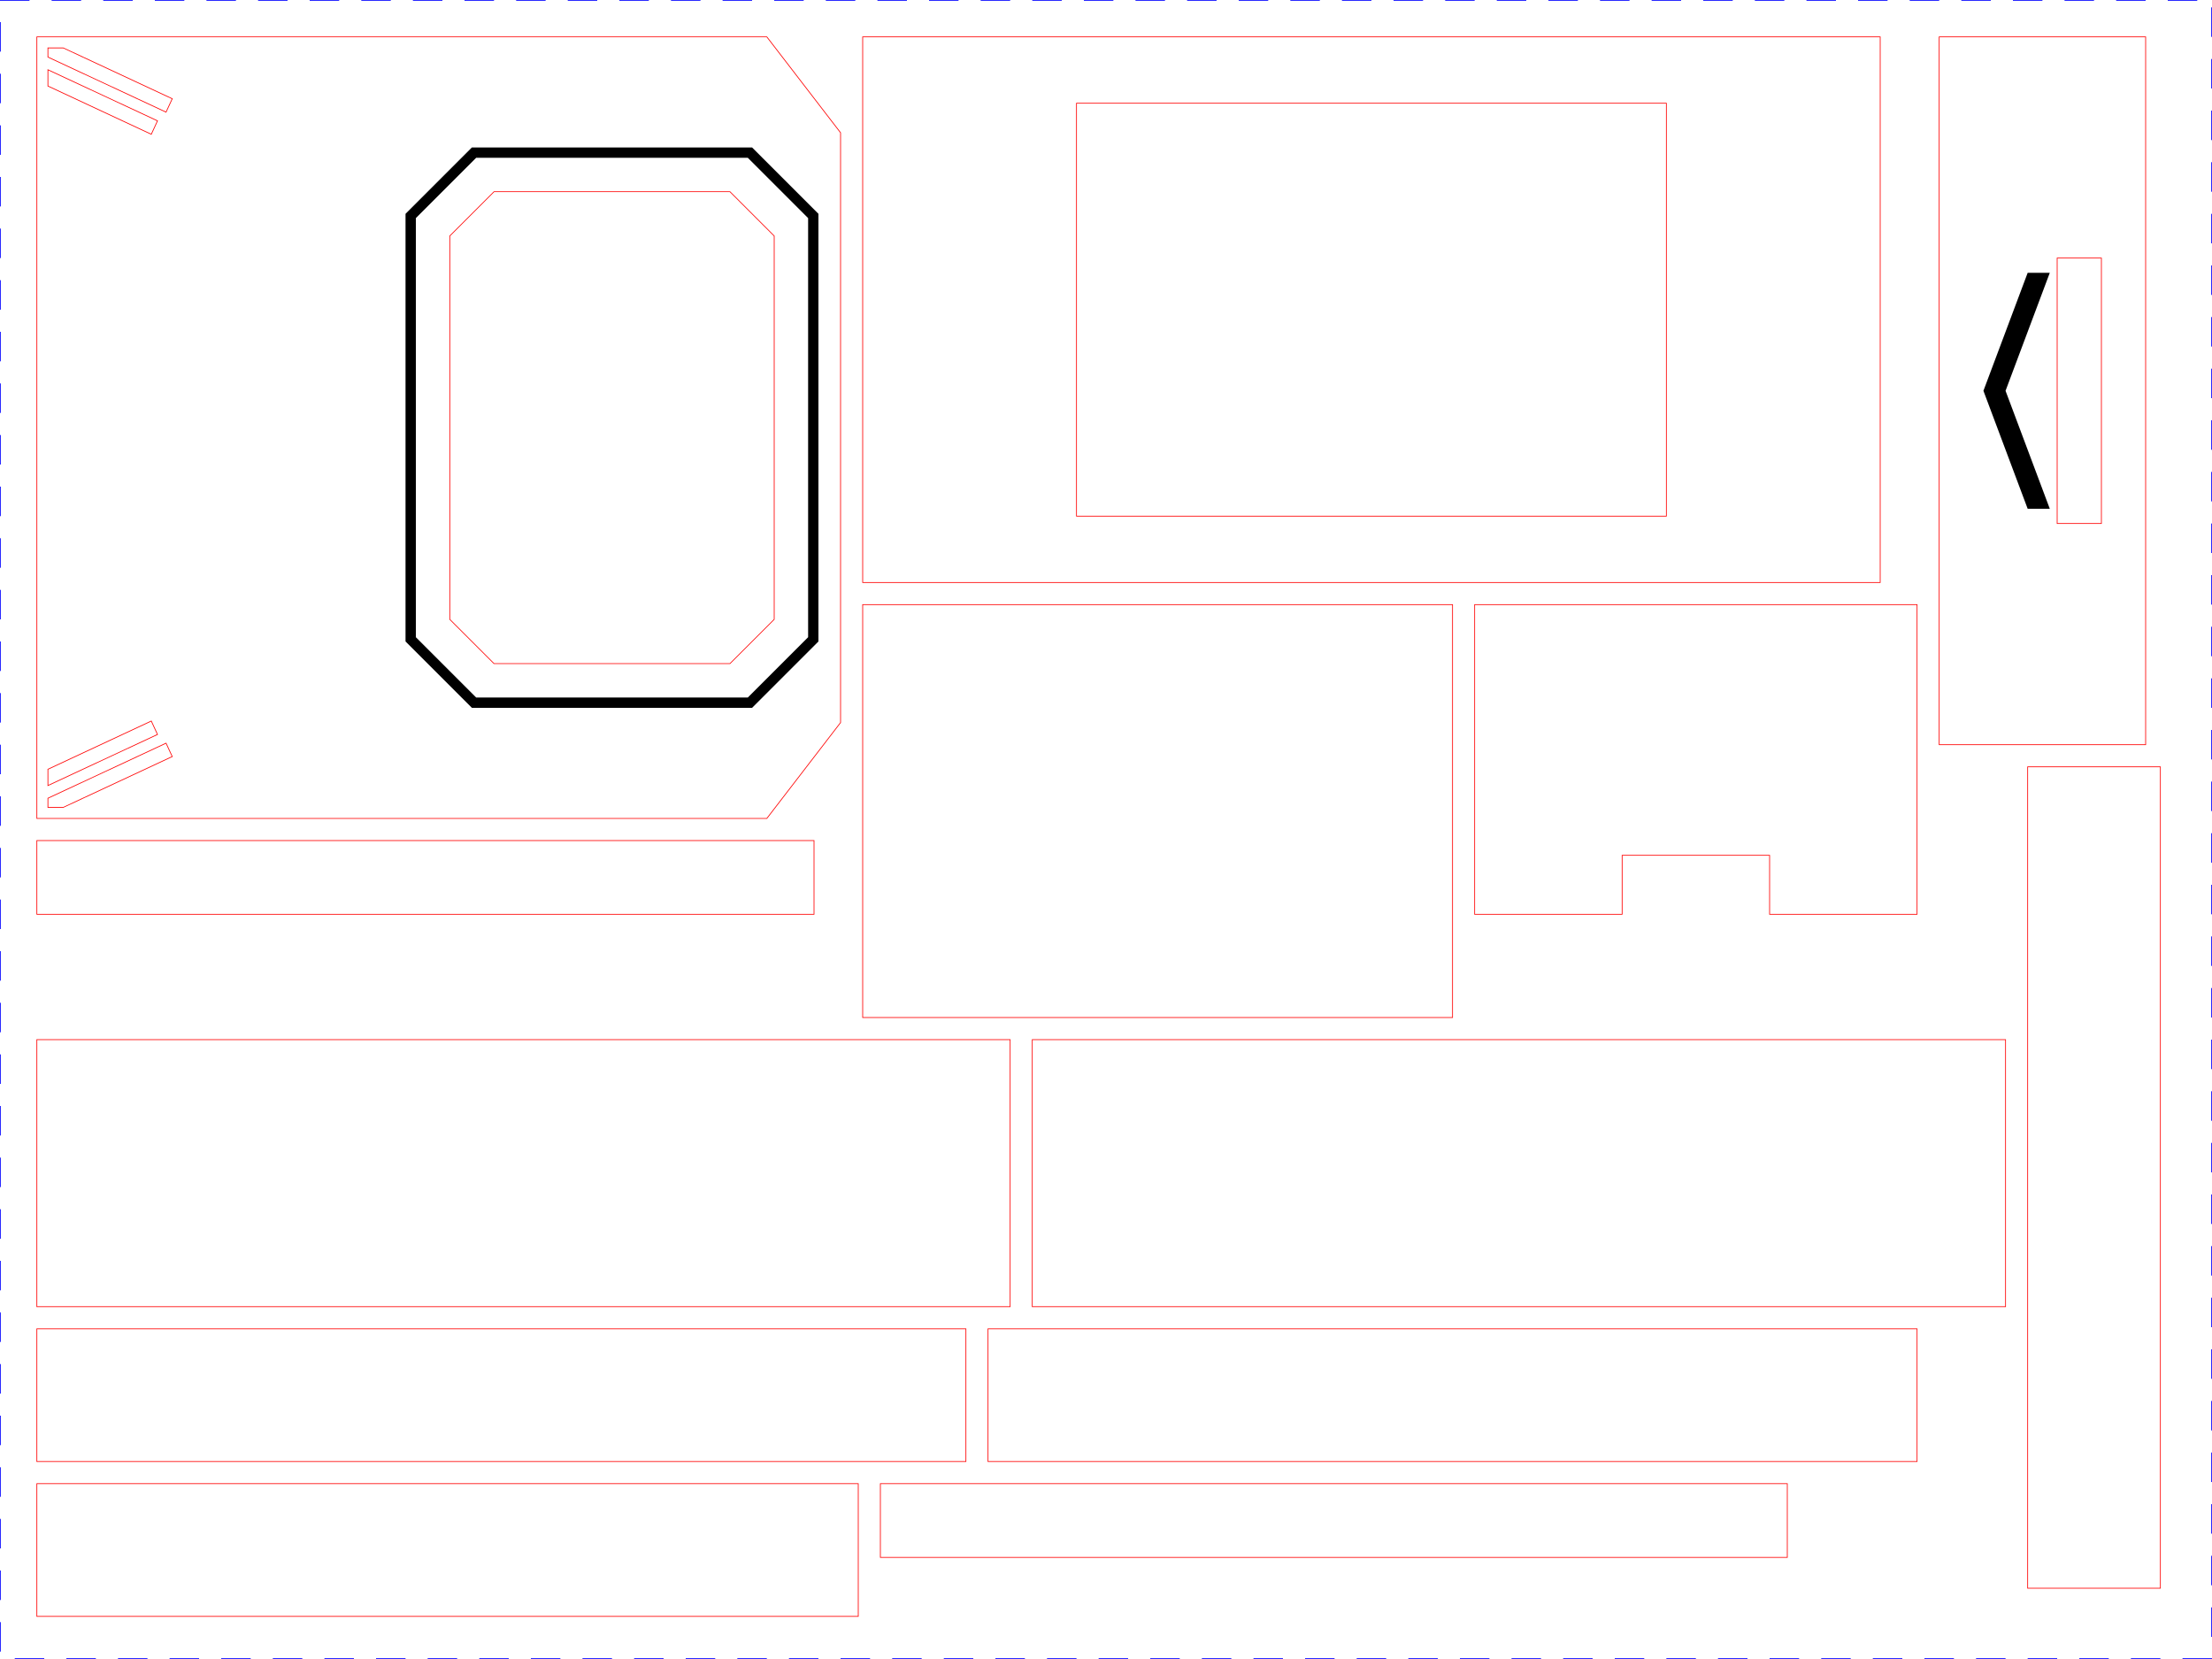
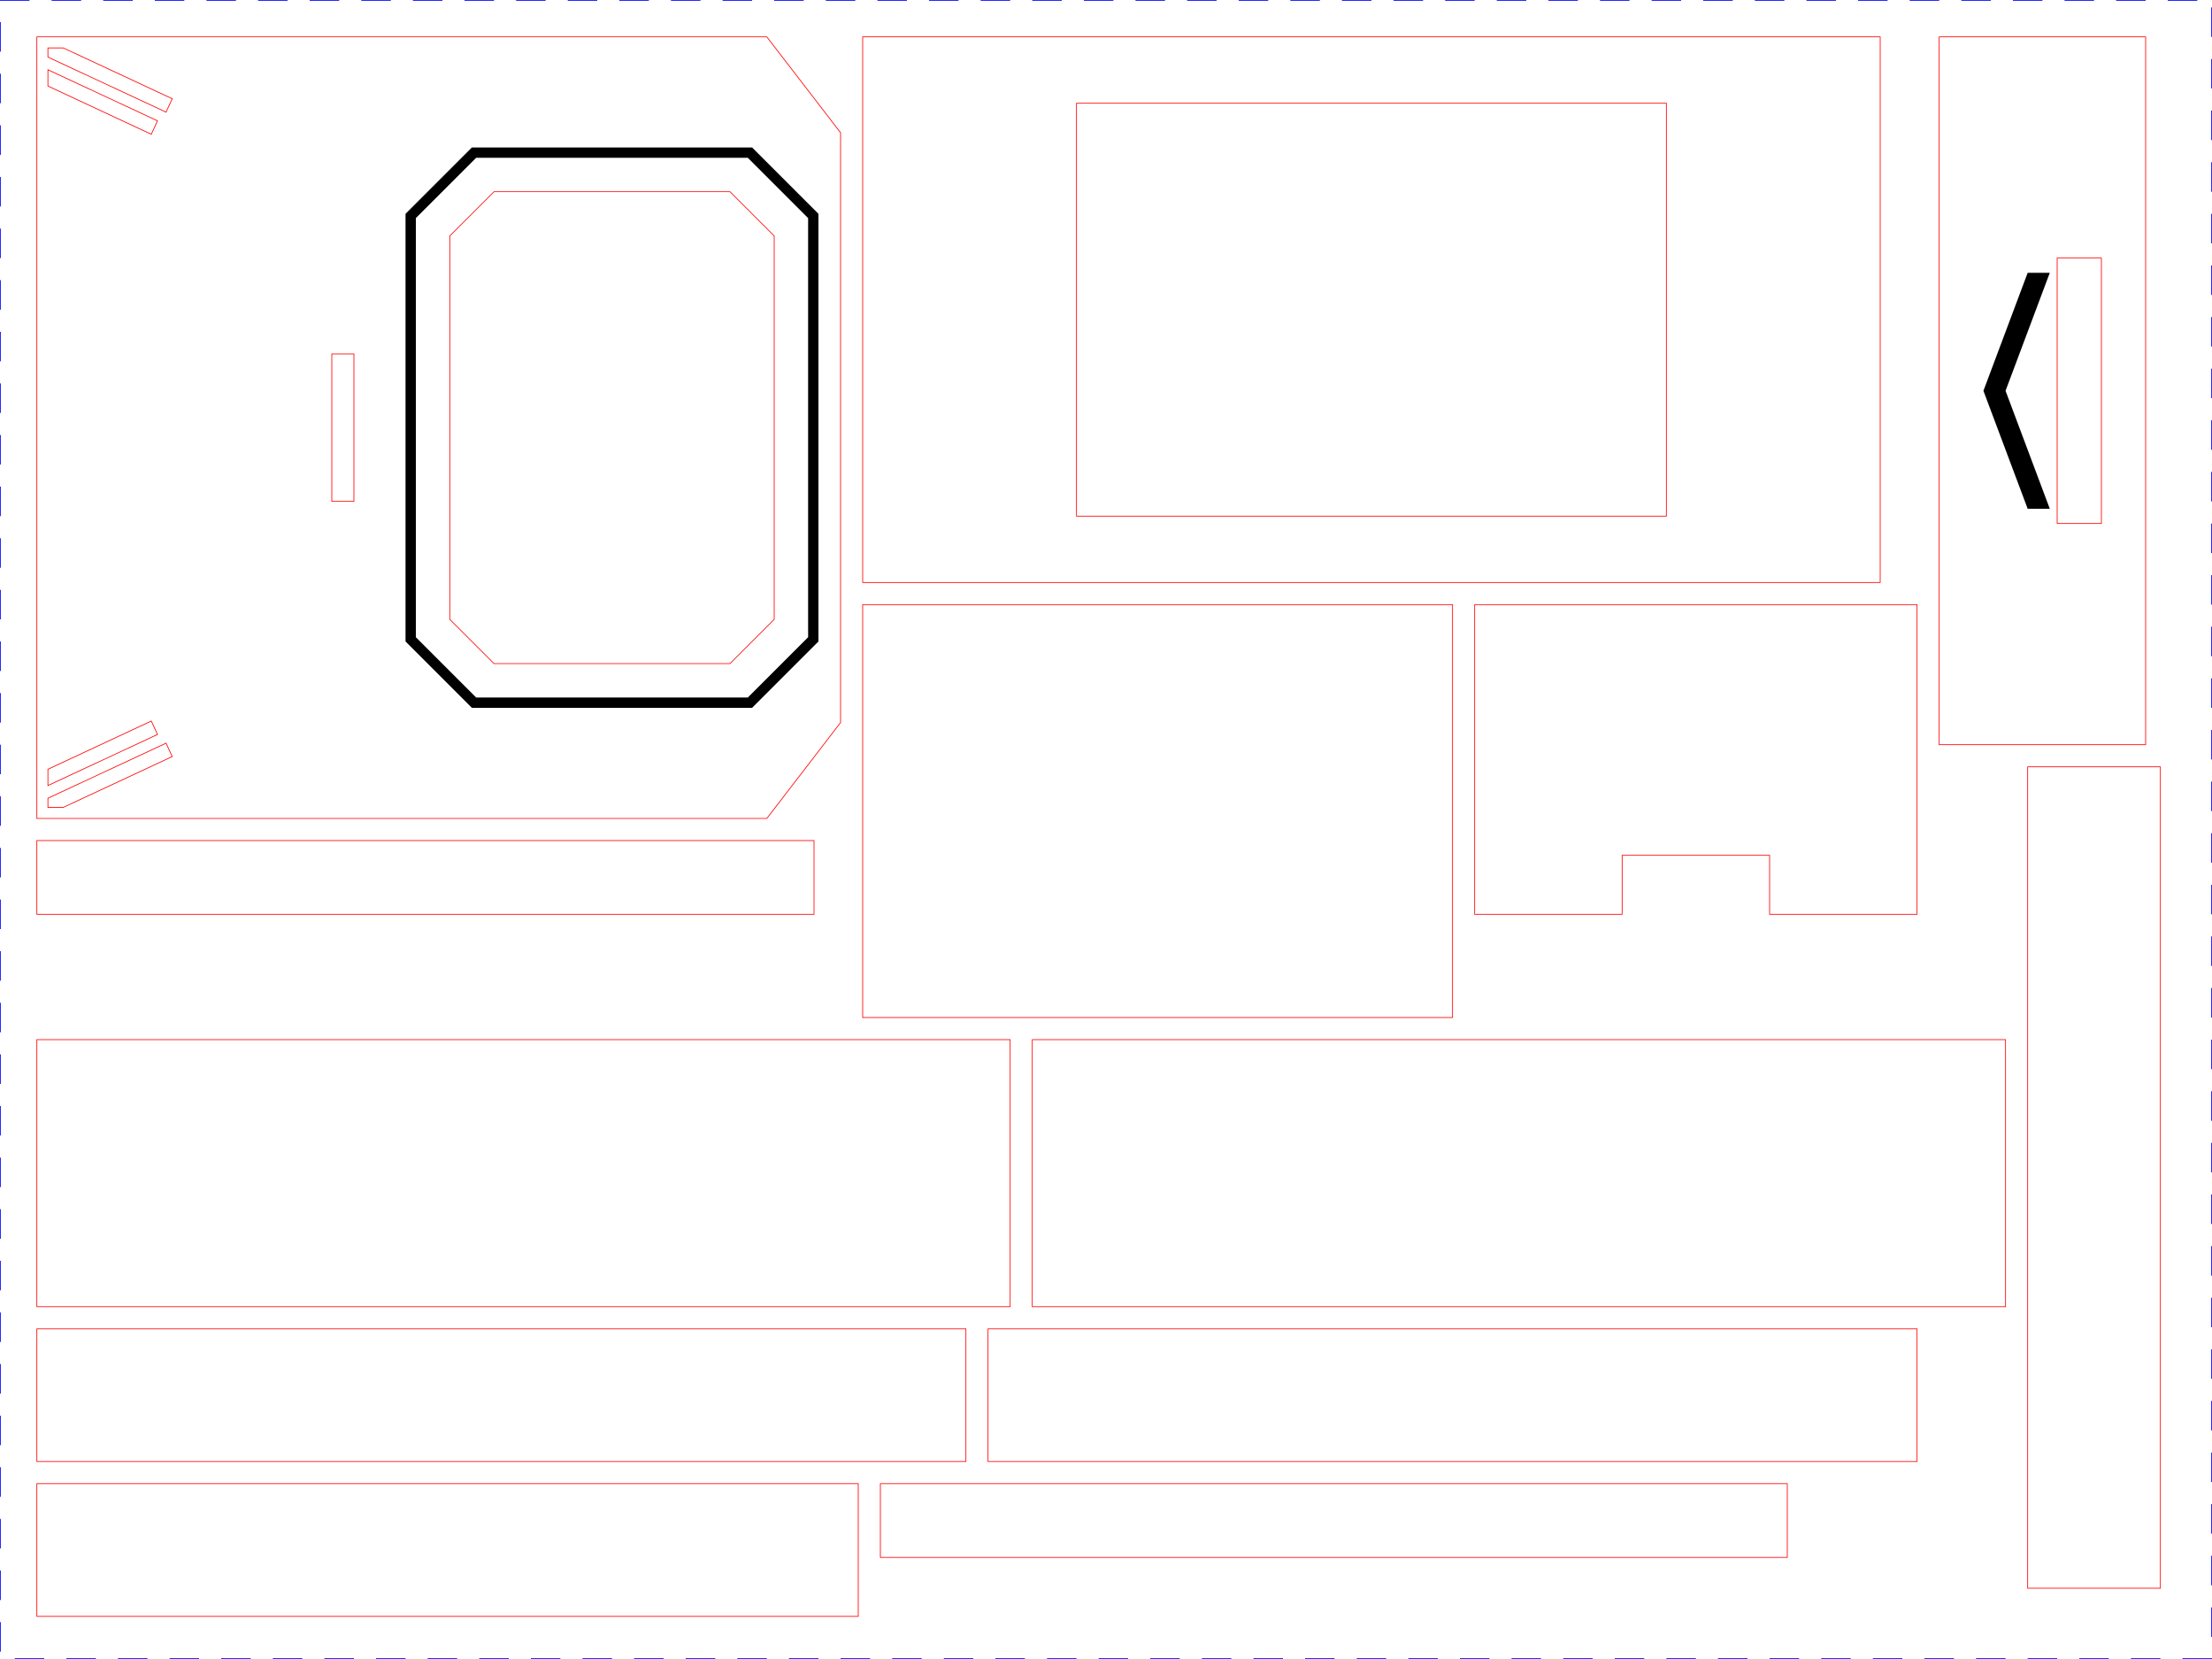
<svg xmlns="http://www.w3.org/2000/svg" width="300mm" height="225mm" viewBox="0 0 300 225">
  <rect x="0" y="0" width="300" height="225" fill="none" stroke="#0000FF" stroke-width="0.2" stroke-dasharray="4 3" />
  <path d="M64.00,20.00 L102.00,20.00 L111.00,29.00 L111.00,87.00 L102.00,96.00 L64.00,96.00 L55.00,87.00 L55.00,29.00 Z M56.40,86.42 L64.58,94.60 L101.42,94.60 L109.60,86.42 L109.60,29.58 L101.42,21.40 L64.58,21.40 L56.40,29.58 Z" fill="#000000" fill-rule="evenodd" stroke="none" />
  <path d="M5.00,5.00 L5.00,111.00 L104.00,111.00 L114.00,98.00 L114.00,18.00 L104.00,5.00 Z" fill="none" stroke="#FF0000" stroke-width="0.1" />
  <path d="M61.00,32.00 L61.00,84.00 L67.00,90.00 L99.00,90.00 L105.00,84.00 L105.00,32.00 L99.00,26.00 L67.00,26.00 Z" fill="none" stroke="#FF0000" stroke-width="0.1" />
+   <path d="M45.00,68.00 L48.00,68.00 L48.00,48.00 L45.00,48.00 Z" fill="none" stroke="#FF0000" stroke-width="0.1" />
  <path d="M21.36,16.39 L20.52,18.21 L6.50,11.67 L6.50,9.46 Z" fill="none" stroke="#FF0000" stroke-width="0.1" />
  <path d="M23.36,13.39 L22.52,15.21 L6.50,7.74 L6.50,6.50 L8.58,6.50 Z" fill="none" stroke="#FF0000" stroke-width="0.1" />
  <path d="M20.52,97.79 L21.36,99.61 L6.50,106.54 L6.50,104.33 Z" fill="none" stroke="#FF0000" stroke-width="0.1" />
  <path d="M22.52,100.79 L23.36,102.61 L8.58,109.50 L6.50,109.50 L6.50,108.26 Z" fill="none" stroke="#FF0000" stroke-width="0.1" />
  <path d="M117.00,79.00 L255.00,79.00 L255.00,5.00 L117.00,5.00 Z" fill="none" stroke="#FF0000" stroke-width="0.1" />
  <path d="M146.00,70.00 L226.00,70.00 L226.00,14.00 L146.00,14.00 Z" fill="none" stroke="#FF0000" stroke-width="0.1" />
  <path d="M197.00,138.00 L197.00,82.00 L117.00,82.00 L117.00,138.00 Z" fill="none" stroke="#FF0000" stroke-width="0.1" />
  <path d="M200.00,124.00 L200.00,82.00 L260.00,82.00 L260.00,124.00 L240.00,124.00 L240.00,116.00 L220.00,116.00 L220.00,124.00 Z" fill="none" stroke="#FF0000" stroke-width="0.1" />
  <path d="M5.00,177.22 L137.00,177.22 L137.00,141.00 L5.00,141.00 Z" fill="none" stroke="#FF0000" stroke-width="0.1" />
  <path d="M140.00,177.22 L272.00,177.22 L272.00,141.00 L140.00,141.00 Z" fill="none" stroke="#FF0000" stroke-width="0.1" />
  <path d="M275.00,37.00 L269.00,53.00 L275.00,69.00 L278.00,69.00 L272.00,53.00 L278.00,37.00 Z" fill="#000000" fill-rule="evenodd" stroke="none" />
  <path d="M263.00,101.00 L291.00,101.00 L291.00,5.00 L263.00,5.00 Z" fill="none" stroke="#FF0000" stroke-width="0.1" />
  <path d="M279.00,71.00 L285.00,71.00 L285.00,35.00 L279.00,35.00 Z" fill="none" stroke="#FF0000" stroke-width="0.1" />
  <path d="M131.00,198.22 L131.00,180.22 L5.00,180.22 L5.00,198.22 Z" fill="none" stroke="#FF0000" stroke-width="0.1" />
  <path d="M260.00,198.22 L260.00,180.22 L134.00,180.22 L134.00,198.22 Z" fill="none" stroke="#FF0000" stroke-width="0.1" />
  <path d="M275.00,215.40 L293.00,215.40 L293.00,104.00 L275.00,104.00 Z" fill="none" stroke="#FF0000" stroke-width="0.1" />
  <path d="M116.40,219.22 L116.40,201.22 L5.00,201.22 L5.00,219.22 Z" fill="none" stroke="#FF0000" stroke-width="0.1" />
  <path d="M242.40,211.22 L242.40,201.22 L119.40,201.22 L119.40,211.22 Z" fill="none" stroke="#FF0000" stroke-width="0.1" />
  <path d="M110.40,124.00 L110.40,114.00 L5.00,114.00 L5.00,124.00 Z" fill="none" stroke="#FF0000" stroke-width="0.1" />
</svg>
